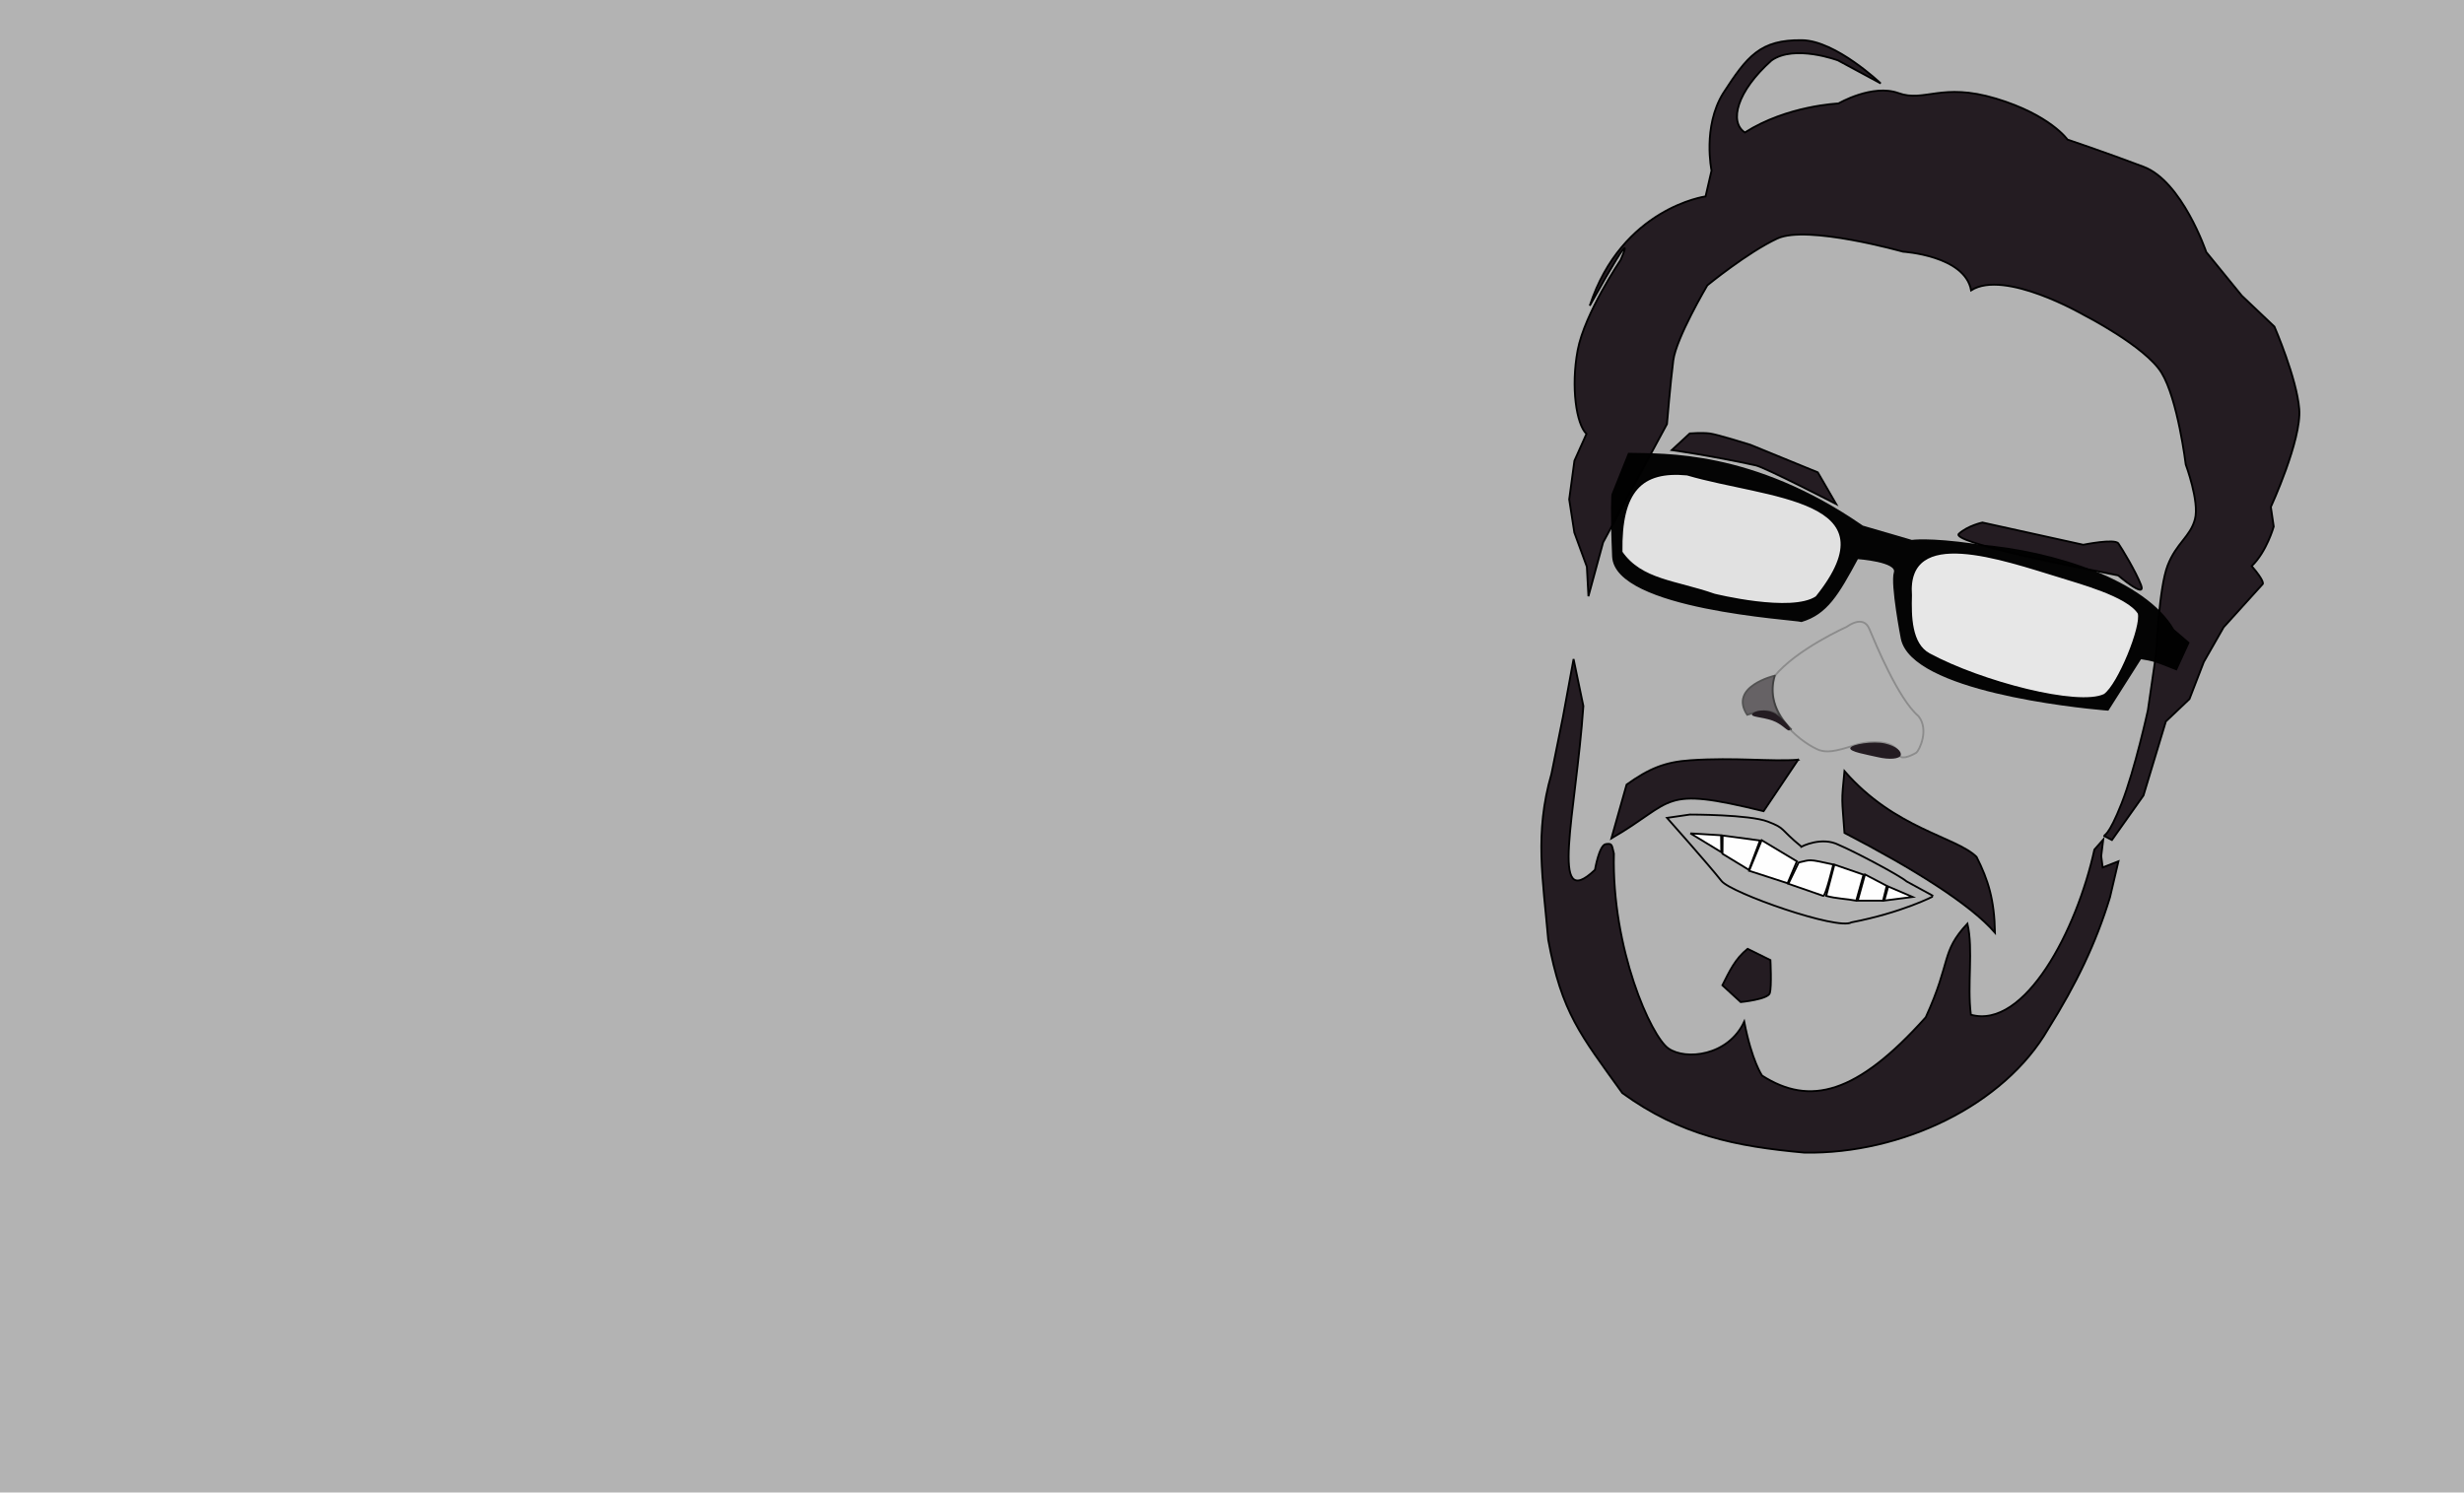
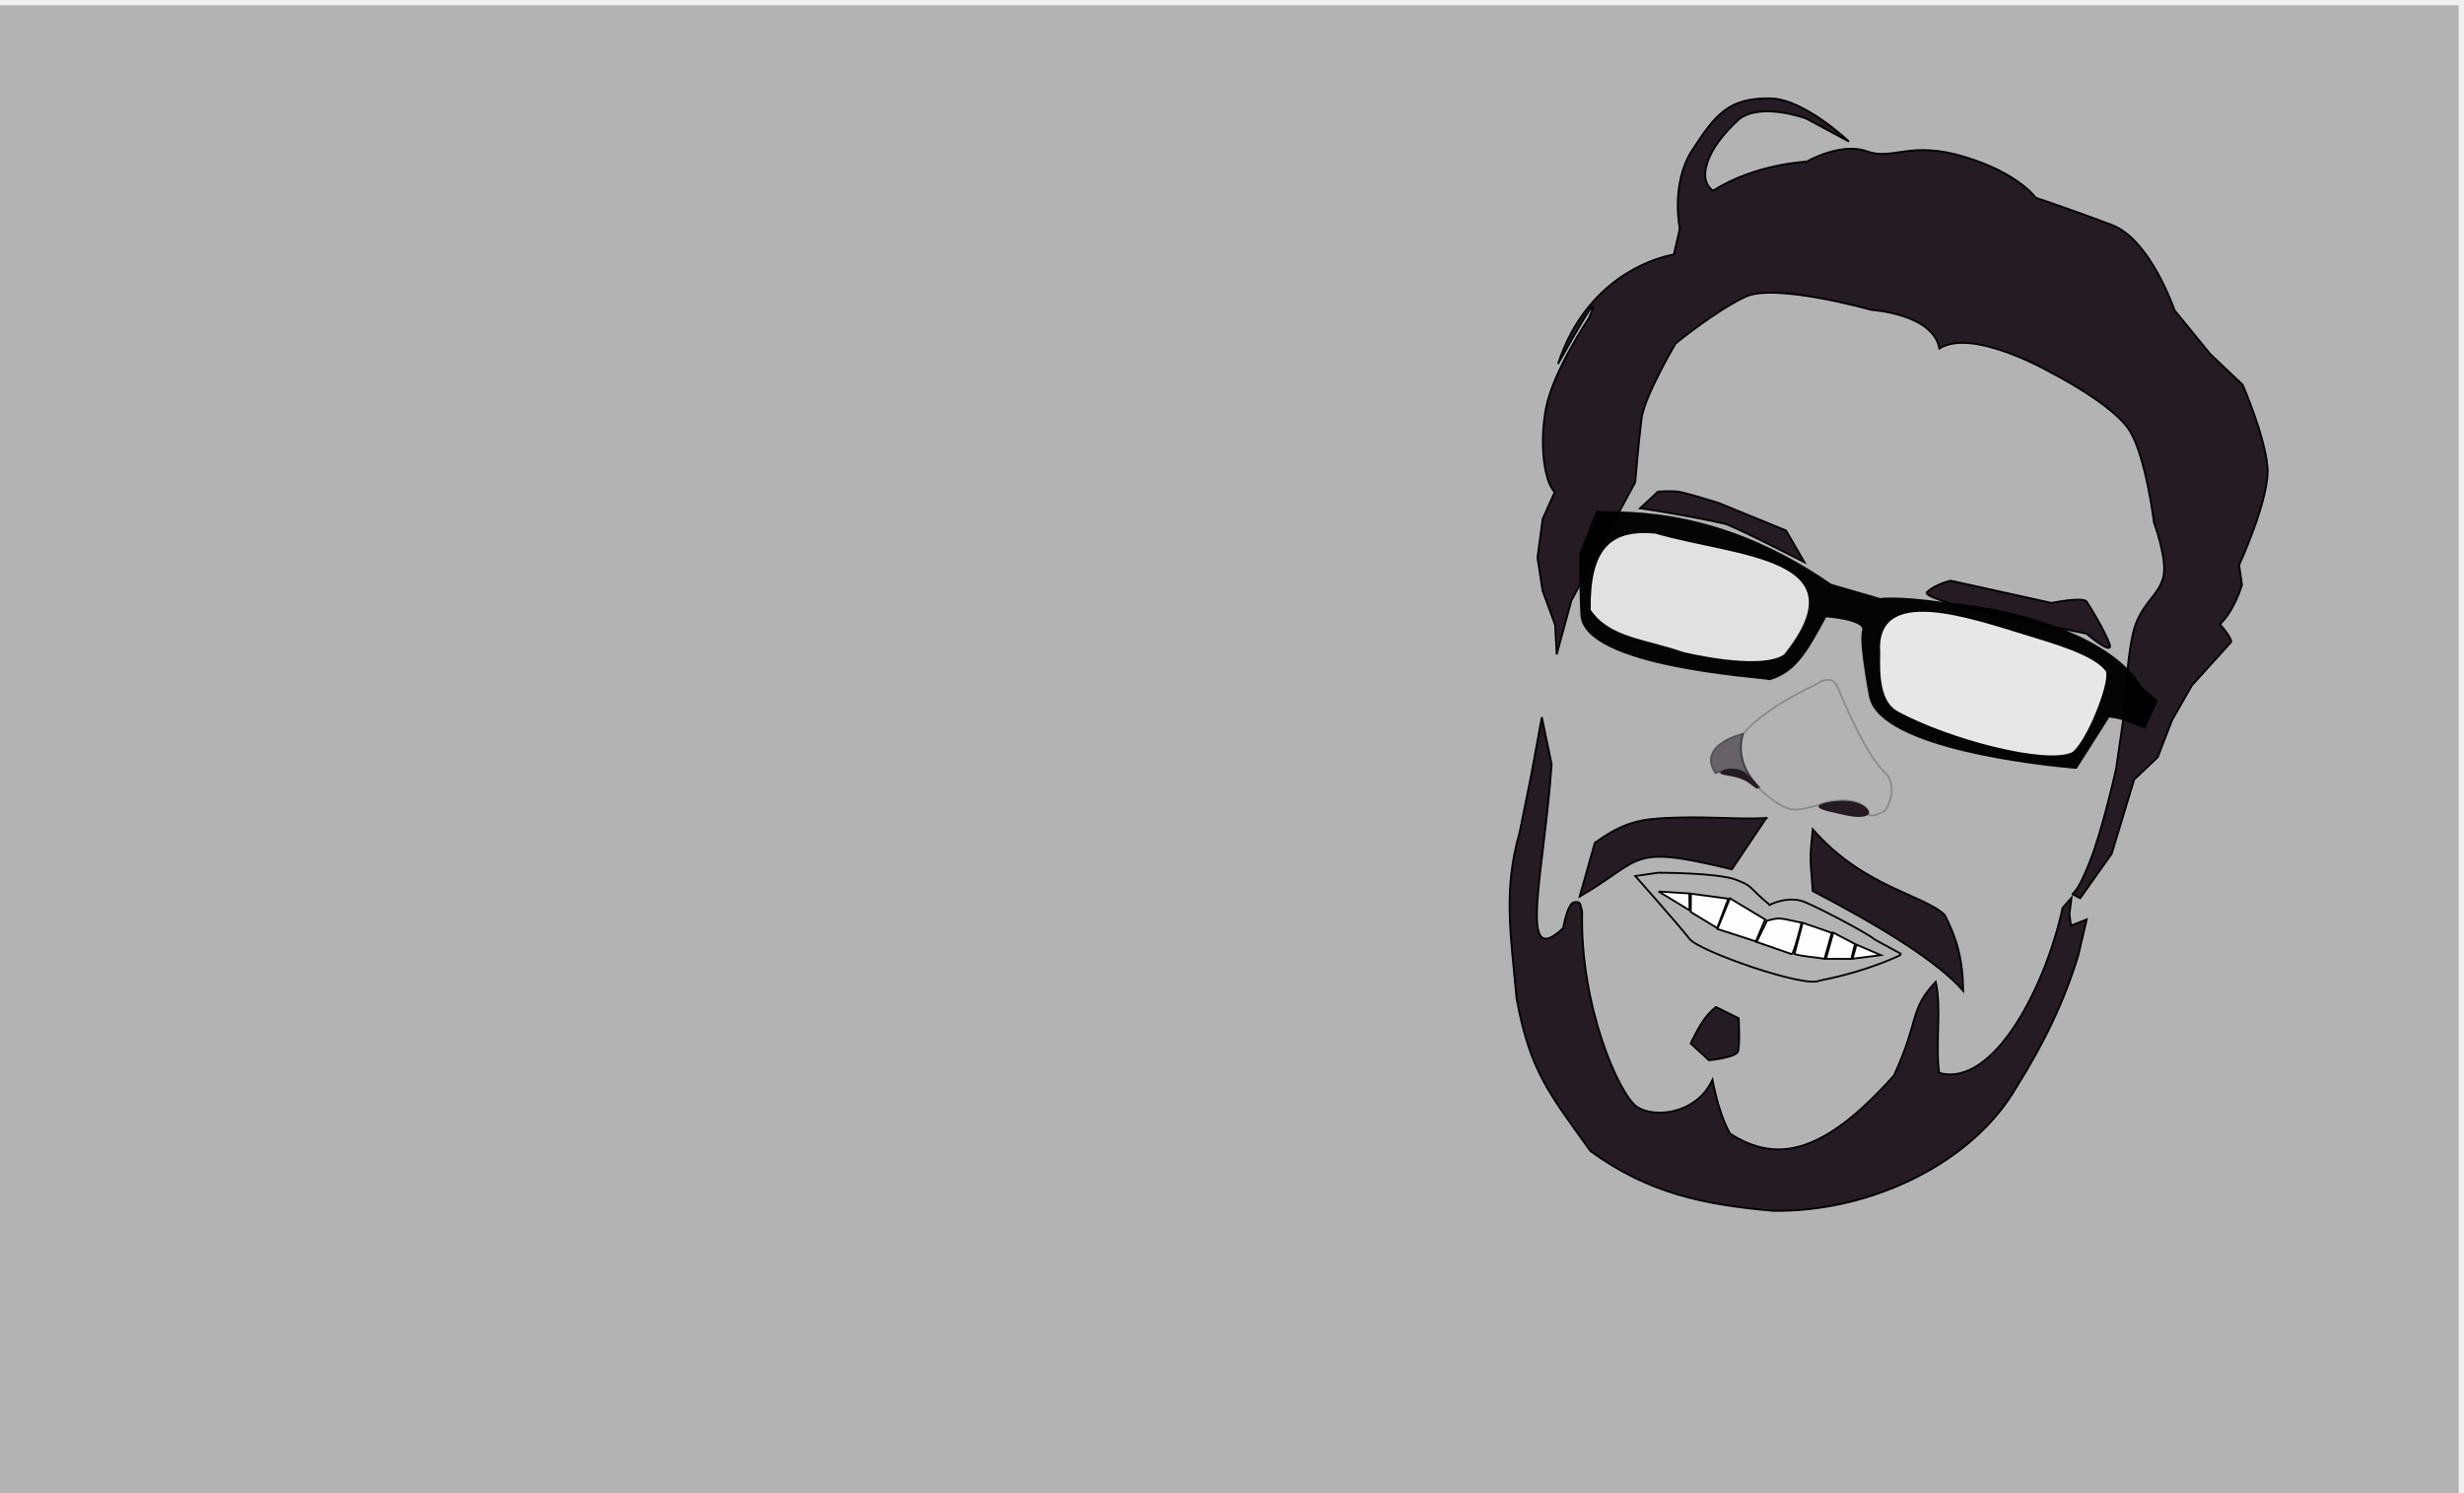
<svg xmlns="http://www.w3.org/2000/svg" width="352.14mm" height="213.311mm" viewBox="0 0 352.14 213.311" version="1.1" id="svg417">
  <defs id="defs411">
    <marker orient="auto" refY="0" refX="0" id="marker5443" style="overflow:visible">
      <path id="path5441" d="M 0,0 5,-5 -12.5,0 5,5 Z" style="fill:#c8b7be;fill-opacity:1;fill-rule:evenodd;stroke:#000000;stroke-width:1pt;stroke-opacity:1" transform="matrix(0.8,0,0,0.8,10,0)" />
    </marker>
  </defs>
  <g id="layer1" transform="translate(-149.0297,-489.1927)">
-     <path id="path2061" d="m 381.252,548.67 c 0.724,-2.021 3.288,-7.052 3.708,-10.623 0,0 3.114,-13.48 9.279,-16.111 11.4,-4.755 21.471,-2.313 32.69,1.185 5.226,2.298 3.336,6.596 7.16,6.241 0,0 9.466,-2.74 14.067,0.278 4.602,3.018 13.005,9.4 13.005,9.4 7.637,9.208 4.019,17.877 1.996,25.664 -1.234,4.628 -2.276,7.527 -4.126,11.04 l -2.445,9.083 -0.633,5.84 5.213,-2.616 -2.663,6.876 c -0.747,2.287 -0.589,6.99 -2.756,10.934 -5.156,9.383 -8.152,17.658 -11.153,19.564 -1.729,7.481 -6.93,14.276 -14.042,15.919 -8.101,7.402 -14.967,7.948 -24.99,7.452 -8.084,-0.739 -18.131,-4.069 -24.378,-13.242 -6.246,-9.173 -9.075,-23.912 -9.075,-23.912 l 0.66,-11.672 c 0,0 1.418,-8.961 1.13,-9.942 -0.288,-0.981 -1.234,-10.529 -0.356,-13.026 6.224,-16.506 8.601,-20.595 7.708,-28.332 z" style="display:inline;fill:#ff7f2a;fill-opacity:1;stroke:#000000;stroke-width:0.265px;stroke-linecap:butt;stroke-linejoin:miter;stroke-opacity:1" />
-     <path id="path2063" d="m 454.311,606.512 c -2.483,1.443 -3.705,2.904 -3.705,2.904 0,0 -3.059,3.526 -1.009,4.585 2.05,1.059 2.902,-4.134 5.283,-4.372 3.306,-3.248 3.096,-4.892 5.321,-6.74 2.207,-1.692 2.47,-5.676 4.708,-10.093 1.11,-3.783 0.133,-4.425 -2.27,-3.565 -9.809,2.926 -4.317,16.665 -8.327,17.281 z" style="display:inline;fill:#ff7f2a;fill-opacity:1;stroke:#000000;stroke-width:0.265px;stroke-linecap:butt;stroke-linejoin:miter;stroke-opacity:1" />
-     <path id="path2065" d="m 371.991,593.237 c 0,0 -3.805,-5.068 -2.994,-11.313 0.408,-3.141 1.926,-5.544 0.54,-8.534 0,0 0.014,-6.527 3.282,-8.027 3.426,-1.056 3.638,4.419 3.638,4.419 z" style="display:inline;fill:#ff7f2a;fill-opacity:1;stroke:#000000;stroke-width:0.265px;stroke-linecap:butt;stroke-linejoin:miter;stroke-opacity:1" />
-     <rect style="display:inline;opacity:1;fill:#b3b3b3;fill-opacity:1;fill-rule:evenodd;stroke:none;stroke-width:1.349;stroke-linejoin:round;stroke-dashoffset:500" id="rect66" width="352.14" height="213.311" x="149.03" y="489.193" />
-     <path id="path2067" d="m 412.98,578.773 c 0,0 -7.202,3.208 -10.342,7.062 -1.664,5.788 4.388,9.8 6.41,10.584 1.035,0.301 2.004,0.3 5.155,-0.749 1.883,-0.627 5.708,-0.739 6.211,1.238 0.104,1.012 1.572,0.403 2.491,-0.133 0.426,-0.357 1.859,-3.27 0.299,-5.226 -2.879,-2.438 -6.141,-10.383 -7.028,-12.479 -0.886,-2.096 -3.197,-0.297 -3.197,-0.297 z" style="display:inline;opacity:0.219;fill:none;fill-opacity:1;stroke:#000000;stroke-width:0.265;stroke-linecap:butt;stroke-linejoin:miter;stroke-miterlimit:4;stroke-dasharray:none;stroke-opacity:1" />
-     <path id="path2069" d="m 402.666,585.772 c 0,0 -6.598,1.535 -3.941,5.583 4.826,-1.604 4.701,0.902 6.344,2.136 -2.615,-2.577 -3.128,-5.327 -2.402,-7.718 z" style="display:inline;opacity:0.536;fill:#241c22;fill-opacity:1;stroke:#000000;stroke-width:0.265;stroke-linecap:butt;stroke-linejoin:miter;stroke-miterlimit:4;stroke-dasharray:none;stroke-opacity:1" />
-     <path id="path2071" d="m 404.806,593.543 c -0.234,0.343 -1.025,-0.855 -2.468,-1.359 -1.584,-0.553 -3.205,-0.487 -2.889,-0.95 0.316,-0.463 1.958,-0.823 3.345,-0.026 0.313,0.18 2.328,1.871 2.012,2.334 z" style="display:inline;fill:#241c22;fill-rule:evenodd;stroke-width:0.265" />
-     <path id="path2073" d="m 420.669,597.133 c -0.147,0.541 -1.6,0.671 -3.245,0.29 -1.645,-0.381 -4.108,-0.775 -3.961,-1.316 0.147,-0.541 3.296,-1.033 4.942,-0.652 1.645,0.381 2.412,1.137 2.265,1.678 z" style="display:inline;fill:#241c22;fill-rule:evenodd;stroke-width:0.265" />
-     <path id="path2077" d="m 370.756,599.803 c -2.453,8.517 -1.211,14.999 -0.464,23.71 1.933,10.483 4.598,13.554 10.59,21.91 8.338,6.029 16.138,7.627 26.049,8.517 13.926,0.229 28.512,-6.787 34.803,-17.656 4.029,-6.439 6.832,-12.27 8.838,-18.822 l 1.214,-5.164 -2.254,0.881 -0.211,-1.625 0.29,-2.359 -1.265,1.437 c -2.506,11.487 -9.931,25.742 -17.651,23.597 -0.554,-4.311 0.375,-9.301 -0.493,-13.021 -3.836,4.125 -2.245,5.285 -5.955,13.386 -9.871,11.04 -16.584,12.703 -23.394,8.335 0,0 -1.46,-2.07 -2.55,-7.708 -2.279,4.91 -8.371,5.558 -10.838,3.824 -2.467,-1.734 -8.109,-14.226 -7.788,-27.849 -0.319,-1.238 -0.212,-1.502 -1.162,-1.352 -0.95,0.15 -1.542,3.676 -1.542,3.676 -6.602,6.287 -2.738,-7.887 -1.658,-23.408 l -1.4,-6.72 -1.523,8.29 z" style="display:inline;opacity:1;fill:#241c22;stroke:#000000;stroke-width:0.265px;stroke-linecap:butt;stroke-linejoin:miter;stroke-opacity:1" />
-     <path id="path2075" d="m 374.023,565.306 -0.732,-4.736 0.745,-5.519 1.722,-3.842 c -1.448,-1.36 -2.245,-6.711 -1.254,-11.969 0.992,-5.258 6.139,-12.892 6.139,-12.892 0,0 2.978,-6.693 -4.415,6.542 4.6,-13.985 16.551,-15.626 16.551,-15.626 l 0.854,-3.693 c 0,0 -1.318,-6.251 1.667,-11.061 3.424,-5.267 5.259,-7.66 11.269,-7.572 4.837,0.071 11.239,6.176 11.239,6.176 l -6.101,-3.288 c 0,0 -6.202,-2.33 -9.504,0.006 -4.935,4.4 -6.105,8.787 -3.804,10.296 6.052,-3.854 13.368,-4.146 13.368,-4.146 0,0 4.842,-2.834 8.579,-1.483 3.736,1.351 6.141,-1.558 13.913,0.774 7.771,2.332 10.246,5.867 10.246,5.867 0,0 5.333,1.791 10.865,3.882 5.532,2.091 8.965,12.198 8.965,12.198 l 5.083,6.237 4.659,4.422 c 0,0 3.202,7.377 3.548,11.796 0.346,4.419 -4.061,13.977 -4.061,13.977 l 0.413,2.801 c 0,0 -0.992,3.577 -3.147,5.65 1.943,2.262 1.574,2.569 1.574,2.569 l -5.588,6.176 -2.832,4.957 -2.048,5.3 -3.374,3.204 -3.2,10.583 -4.508,6.364 -1.193,-0.619 c 0,0 0.687,0.183 2.584,-4.638 1.898,-4.822 3.746,-13.283 3.746,-13.283 l 1.212,-8.332 c 0,0 0.363,-9.123 1.603,-12.344 1.24,-3.221 3.252,-4.131 3.912,-6.641 0.66,-2.51 -1.316,-7.817 -1.316,-7.817 0,0 -1.138,-9.35 -3.468,-13.127 -2.33,-3.777 -11.128,-8.26 -11.128,-8.26 0,0 -11.278,-6.545 -16.076,-3.506 -0.897,-4.983 -9.733,-5.52 -9.733,-5.52 0,0 -13.705,-3.873 -17.967,-1.884 -4.262,1.989 -9.999,6.692 -9.999,6.692 0,0 -4.45,7.513 -4.865,10.735 -0.415,3.222 -0.904,9.094 -0.904,9.094 l -9.127,16.916 -2.095,7.695 -0.225,-4.214 z" style="display:inline;opacity:1;fill:#241c22;stroke:#000000;stroke-width:0.265px;stroke-linecap:butt;stroke-linejoin:miter;stroke-opacity:1" />
-     <path id="path2079" d="m 398.788,624.809 c -1.778,1.418 -2.607,3.235 -3.604,5.211 l 2.617,2.4 c 0,0 3.878,-0.375 4.159,-1.277 0.281,-0.902 0.087,-4.724 0.087,-4.724 z" style="display:inline;opacity:1;fill:#241c22;stroke:#000000;stroke-width:0.265px;stroke-linecap:butt;stroke-linejoin:miter;stroke-opacity:1" />
-     <path id="path2081" d="m 406.011,597.78 -4.939,7.357 c -14.887,-3.646 -12.479,-1.462 -21.752,3.888 l 2.17,-7.684 c 3.226,-2.313 5.496,-3.239 9.111,-3.483 6.461,-0.436 11.512,0.222 15.411,-0.077 z" style="display:inline;opacity:1;fill:#241c22;stroke:#000000;stroke-width:0.265px;stroke-linecap:butt;stroke-linejoin:miter;stroke-opacity:1" />
-     <path id="path2083" d="m 412.632,608.239 c 9.645,5.007 17.951,10.139 21.509,14.262 -0.087,-4.711 -0.954,-7.505 -2.631,-10.831 -2.955,-2.907 -11.696,-3.991 -18.881,-12.266 -0.457,4.637 -0.361,3.703 0.003,8.835 z" style="display:inline;opacity:1;fill:#241c22;stroke:#000000;stroke-width:0.265;stroke-linecap:butt;stroke-linejoin:miter;stroke-miterlimit:4;stroke-dasharray:none;stroke-opacity:1" />
-     <path id="path2085" d="m 408.817,556.705 2.623,4.529 c 0,0 -10.179,-5.237 -11.484,-5.523 -6.406,-1.403 -12.006,-2.186 -12.006,-2.186 l 2.573,-2.383 c 0,0 1.773,-0.139 2.87,0.007 1.097,0.146 5.784,1.612 5.784,1.612 z" style="display:inline;opacity:1;fill:#241c22;stroke:#000000;stroke-width:0.265px;stroke-linecap:butt;stroke-linejoin:miter;stroke-opacity:1" />
-     <path id="path2087" d="m 432.344,563.876 c 0,0 -2.08,0.446 -3.359,1.609 -1.279,1.163 16.296,4.664 16.296,4.664 l 6.464,1.289 c 0,0 4.033,3.446 3.274,1.39 -0.738,-1.931 -2.737,-5.221 -3.243,-5.958 -0.505,-0.737 -5.018,0.186 -5.018,0.186 z" style="display:inline;opacity:1;fill:#241c22;stroke:#000000;stroke-width:0.265px;stroke-linecap:butt;stroke-linejoin:miter;stroke-opacity:1" />
-     <path id="path2089" d="m 461.795,581.066 -1.743,3.796 c -2.956,-1.184 -3.252,-1.305 -5.103,-1.591 l -4.675,7.361 c 0,0 -0.215,-0.016 -0.607,-0.051 -4.075,-0.363 -27.322,-2.749 -28.853,-10.121 0,0 -1.512,-7.777 -0.995,-9.436 0.517,-1.659 -5.345,-2.052 -5.345,-2.052 -2.846,5.287 -4.424,7.903 -7.982,8.99 -1.021,-0.318 -26.616,-1.768 -26.935,-9.238 -0.289,-6.751 -0.101,-8.833 -0.101,-8.833 l 2.34,-5.842 c 4.967,0.125 17.719,-0.479 33.392,10.387 l 7.057,2.06 c 0,0 2.359,-0.384 8.929,0.544 0.184,0.026 0.373,0.054 0.567,0.085 10.849,0.872 23.871,5.123 27.901,12.102 z" style="display:inline;opacity:0.98;fill:#000000;stroke:#000000;stroke-width:0.265px;stroke-linecap:butt;stroke-linejoin:miter;stroke-opacity:1" />
-     <path id="path2091" d="m 422.142,574.268 c -0.084,2.968 -0.055,6.989 2.602,8.425 7.441,4.02 21.321,7.613 25.033,5.817 2.019,-1.391 5.442,-9.848 4.897,-11.675 -1.622,-2.534 -8.539,-4.347 -11.25,-5.218 -8.231,-2.502 -22.028,-7.442 -21.282,2.651 z" style="display:inline;opacity:0.98;fill:#ececec;stroke:#000000;stroke-width:0.265px;stroke-linecap:butt;stroke-linejoin:miter;stroke-opacity:1" />
-     <path id="path2093" d="m 408.622,574.532 c -3.546,2.394 -14.589,-0.349 -14.589,-0.349 -5.558,-1.945 -10.431,-2.004 -13.264,-6.078 -0.146,-8.811 2.87,-11.712 9.378,-11.091 11.536,3.387 29.87,3.317 18.475,17.518 z" style="display:inline;opacity:0.98;fill:#e6e6e6;stroke:#000000;stroke-width:0.265px;stroke-linecap:butt;stroke-linejoin:miter;stroke-opacity:1" />
-     <path id="path2095" d="m 406.479,610.208 c -3.215,-2.625 -2.162,-2.554 -4.792,-3.58 -2.63,-1.026 -11.155,-1.009 -11.155,-1.009 l -3.262,0.473 c 0,0 5.921,6.655 7.789,9.024 1.357,1.721 16.621,7.085 18.571,5.911 7.219,-1.393 11.754,-3.74 11.726,-3.753 l -3.852,-2.102 c -1.031,-0.887 -7.512,-4.303 -9.682,-5.214 -2.464,-1.263 -5.343,0.251 -5.343,0.251 z" style="display:inline;opacity:0.99;fill:#000000;fill-opacity:0;stroke:#000000;stroke-width:0.265px;stroke-linecap:butt;stroke-linejoin:miter;stroke-opacity:1" />
-     <path id="path2097" d="m 399.004,613.655 5.499,1.782 1.329,-3.132 -5.036,-3.025 z" style="display:inline;opacity:0.99;fill:#ffffff;stroke:#000000;stroke-width:0.265px;stroke-linecap:butt;stroke-linejoin:miter;stroke-opacity:1" />
-     <path id="path2099" d="m 394.999,608.58 0.026,2.41 -4.412,-2.683 z" style="display:inline;opacity:0.99;fill:#ffffff;stroke:#000000;stroke-width:0.265px;stroke-linecap:butt;stroke-linejoin:miter;stroke-opacity:1" />
-     <path id="path2101" d="m 395.196,611.226 3.782,2.302 1.577,-4.197 -5.339,-0.715 z" style="display:inline;opacity:0.99;fill:#ffffff;stroke:#000000;stroke-width:0.265px;stroke-linecap:butt;stroke-linejoin:miter;stroke-opacity:1" />
-     <path id="path2103" d="m 406.085,612.472 c 1.804,-0.4 1.242,-0.531 4.951,0.284 0,0 -1.115,4.587 -1.434,4.487 -0.319,-0.099 -4.99,-1.731 -4.99,-1.731 z" style="display:inline;opacity:0.99;fill:#ffffff;stroke:#000000;stroke-width:0.265px;stroke-linecap:butt;stroke-linejoin:miter;stroke-opacity:1" />
-     <path id="path2105" d="m 411.189,612.773 4.164,1.439 -1.037,3.714 c -1.436,-0.27 -2.859,-0.286 -4.3,-0.682 z" style="display:inline;opacity:0.99;fill:#ffffff;stroke:#000000;stroke-width:0.265px;stroke-linecap:butt;stroke-linejoin:miter;stroke-opacity:1" />
-     <path id="path2107" d="m 415.563,614.178 3.107,1.628 -0.527,2.124 -3.617,-0.008 z" style="display:inline;opacity:0.99;fill:#ffffff;stroke:#000000;stroke-width:0.265px;stroke-linecap:butt;stroke-linejoin:miter;stroke-opacity:1" />
-     <path style="display:inline;opacity:0.99;fill:#ffffff;stroke:#000000;stroke-width:0.265px;stroke-linecap:butt;stroke-linejoin:miter;stroke-opacity:1" d="m 418.878,615.9 -0.556,2.014 4.046,-0.517 z" id="path2109" />
+     <path id="path2061" d="m 376.716,556.986 c 0.724,-2.021 3.288,-7.052 3.708,-10.623 0,0 3.114,-13.48 9.279,-16.111 11.4,-4.755 21.471,-2.313 32.69,1.185 5.226,2.298 3.336,6.596 7.16,6.241 0,0 9.466,-2.74 14.067,0.278 4.602,3.018 13.005,9.4 13.005,9.4 7.637,9.208 4.019,17.877 1.996,25.664 -1.234,4.628 -2.276,7.527 -4.126,11.04 l -2.445,9.083 -0.633,5.84 5.213,-2.616 -2.663,6.876 c -0.747,2.287 -0.589,6.99 -2.756,10.934 -5.156,9.383 -8.152,17.658 -11.153,19.564 -1.729,7.481 -6.93,14.276 -14.042,15.919 -8.101,7.402 -14.967,7.948 -24.99,7.452 -8.084,-0.739 -18.131,-4.069 -24.378,-13.242 -6.246,-9.173 -9.075,-23.912 -9.075,-23.912 l 0.66,-11.672 c 0,0 1.418,-8.961 1.13,-9.942 -0.288,-0.981 -1.234,-10.529 -0.356,-13.026 6.224,-16.506 8.601,-20.595 7.708,-28.332 z" style="display:inline;fill:#ff7f2a;fill-opacity:1;stroke:#000000;stroke-width:0.265px;stroke-linecap:butt;stroke-linejoin:miter;stroke-opacity:1" />
+     <path id="path2063" d="m 449.776,614.828 c -2.483,1.443 -3.705,2.904 -3.705,2.904 0,0 -3.059,3.526 -1.009,4.585 2.05,1.059 2.902,-4.134 5.283,-4.372 3.306,-3.248 3.096,-4.892 5.321,-6.74 2.207,-1.692 2.47,-5.676 4.708,-10.093 1.11,-3.783 0.133,-4.425 -2.27,-3.565 -9.809,2.926 -4.317,16.665 -8.327,17.281 z" style="display:inline;fill:#ff7f2a;fill-opacity:1;stroke:#000000;stroke-width:0.265px;stroke-linecap:butt;stroke-linejoin:miter;stroke-opacity:1" />
+     <path id="path2065" d="m 367.455,601.553 c 0,0 -3.805,-5.068 -2.994,-11.313 0.408,-3.141 1.926,-5.544 0.54,-8.534 0,0 0.014,-6.527 3.282,-8.027 3.426,-1.056 3.638,4.419 3.638,4.419 z" style="display:inline;fill:#ff7f2a;fill-opacity:1;stroke:#000000;stroke-width:0.265px;stroke-linecap:butt;stroke-linejoin:miter;stroke-opacity:1" />
+     <rect style="display:inline;opacity:1;fill:#b3b3b3;fill-opacity:1;fill-rule:evenodd;stroke:none;stroke-width:1.349;stroke-linejoin:round;stroke-dashoffset:500" id="rect66" width="352.14" height="213.311" x="148.274" y="489.949" />
+     <path id="path2067" d="m 408.445,587.088 c 0,0 -7.202,3.208 -10.342,7.062 -1.664,5.788 4.388,9.8 6.41,10.584 1.035,0.301 2.004,0.3 5.155,-0.749 1.883,-0.627 5.708,-0.739 6.211,1.238 0.104,1.012 1.572,0.403 2.491,-0.133 0.426,-0.357 1.859,-3.27 0.299,-5.226 -2.879,-2.438 -6.141,-10.383 -7.028,-12.479 -0.886,-2.096 -3.197,-0.297 -3.197,-0.297 z" style="display:inline;opacity:0.219;fill:none;fill-opacity:1;stroke:#000000;stroke-width:0.265;stroke-linecap:butt;stroke-linejoin:miter;stroke-miterlimit:4;stroke-dasharray:none;stroke-opacity:1" />
+     <path id="path2069" d="m 398.13,594.087 c 0,0 -6.598,1.535 -3.941,5.583 4.826,-1.604 4.701,0.902 6.344,2.136 -2.615,-2.577 -3.128,-5.327 -2.402,-7.718 z" style="display:inline;opacity:0.536;fill:#241c22;fill-opacity:1;stroke:#000000;stroke-width:0.265;stroke-linecap:butt;stroke-linejoin:miter;stroke-miterlimit:4;stroke-dasharray:none;stroke-opacity:1" />
+     <path id="path2071" d="m 400.27,601.858 c -0.234,0.343 -1.025,-0.855 -2.468,-1.359 -1.584,-0.553 -3.205,-0.487 -2.889,-0.95 0.316,-0.463 1.958,-0.823 3.345,-0.026 0.313,0.18 2.328,1.871 2.012,2.334 z" style="display:inline;fill:#241c22;fill-rule:evenodd;stroke-width:0.265" />
+     <path id="path2073" d="m 416.133,605.449 c -0.147,0.541 -1.6,0.671 -3.245,0.29 -1.645,-0.381 -4.108,-0.775 -3.961,-1.316 0.147,-0.541 3.296,-1.033 4.942,-0.652 1.645,0.381 2.412,1.137 2.265,1.678 z" style="display:inline;fill:#241c22;fill-rule:evenodd;stroke-width:0.265" />
+     <path id="path2077" d="m 366.22,608.118 c -2.453,8.517 -1.211,14.999 -0.464,23.71 1.933,10.483 4.598,13.554 10.59,21.91 8.338,6.029 16.138,7.627 26.049,8.517 13.926,0.229 28.512,-6.787 34.803,-17.656 4.029,-6.439 6.832,-12.27 8.838,-18.822 l 1.214,-5.164 -2.254,0.881 -0.211,-1.625 0.29,-2.359 -1.265,1.437 c -2.506,11.487 -9.931,25.742 -17.651,23.597 -0.554,-4.311 0.375,-9.301 -0.493,-13.021 -3.836,4.125 -2.245,5.285 -5.955,13.386 -9.871,11.04 -16.584,12.703 -23.394,8.335 0,0 -1.46,-2.07 -2.55,-7.708 -2.279,4.91 -8.371,5.558 -10.838,3.824 -2.467,-1.734 -8.109,-14.226 -7.788,-27.849 -0.319,-1.238 -0.212,-1.502 -1.162,-1.352 -0.95,0.15 -1.542,3.676 -1.542,3.676 -6.602,6.287 -2.738,-7.887 -1.658,-23.408 l -1.4,-6.72 -1.523,8.29 z" style="display:inline;opacity:1;fill:#241c22;stroke:#000000;stroke-width:0.265px;stroke-linecap:butt;stroke-linejoin:miter;stroke-opacity:1" />
+     <path id="path2075" d="m 369.487,573.621 -0.732,-4.736 0.745,-5.519 1.722,-3.842 c -1.448,-1.36 -2.245,-6.711 -1.254,-11.969 0.992,-5.258 6.139,-12.892 6.139,-12.892 0,0 2.978,-6.693 -4.415,6.542 4.6,-13.985 16.551,-15.626 16.551,-15.626 l 0.854,-3.693 c 0,0 -1.318,-6.251 1.667,-11.061 3.424,-5.267 5.259,-7.66 11.269,-7.572 4.837,0.071 11.239,6.176 11.239,6.176 l -6.101,-3.288 c 0,0 -6.202,-2.33 -9.504,0.006 -4.935,4.4 -6.105,8.787 -3.804,10.296 6.052,-3.854 13.368,-4.146 13.368,-4.146 0,0 4.842,-2.834 8.579,-1.483 3.736,1.351 6.141,-1.558 13.913,0.774 7.771,2.332 10.246,5.867 10.246,5.867 0,0 5.333,1.791 10.865,3.882 5.532,2.091 8.965,12.198 8.965,12.198 l 5.083,6.237 4.659,4.422 c 0,0 3.202,7.377 3.548,11.796 0.346,4.419 -4.061,13.977 -4.061,13.977 l 0.413,2.801 c 0,0 -0.992,3.577 -3.147,5.65 1.943,2.262 1.574,2.569 1.574,2.569 l -5.588,6.176 -2.832,4.957 -2.048,5.3 -3.374,3.204 -3.2,10.583 -4.508,6.364 -1.193,-0.619 c 0,0 0.687,0.183 2.584,-4.638 1.898,-4.822 3.746,-13.283 3.746,-13.283 l 1.212,-8.332 c 0,0 0.363,-9.123 1.603,-12.344 1.24,-3.221 3.252,-4.131 3.912,-6.641 0.66,-2.51 -1.316,-7.817 -1.316,-7.817 0,0 -1.138,-9.35 -3.468,-13.127 -2.33,-3.777 -11.128,-8.26 -11.128,-8.26 0,0 -11.278,-6.545 -16.076,-3.506 -0.897,-4.983 -9.733,-5.52 -9.733,-5.52 0,0 -13.705,-3.873 -17.967,-1.884 -4.262,1.989 -9.999,6.692 -9.999,6.692 0,0 -4.45,7.513 -4.865,10.735 -0.415,3.222 -0.904,9.094 -0.904,9.094 l -9.127,16.916 -2.095,7.695 -0.225,-4.214 z" style="display:inline;opacity:1;fill:#241c22;stroke:#000000;stroke-width:0.265px;stroke-linecap:butt;stroke-linejoin:miter;stroke-opacity:1" />
+     <path id="path2079" d="m 394.253,633.125 c -1.778,1.418 -2.607,3.235 -3.604,5.211 l 2.617,2.4 c 0,0 3.878,-0.375 4.159,-1.277 0.281,-0.902 0.087,-4.724 0.087,-4.724 z" style="display:inline;opacity:1;fill:#241c22;stroke:#000000;stroke-width:0.265px;stroke-linecap:butt;stroke-linejoin:miter;stroke-opacity:1" />
+     <path id="path2081" d="m 401.475,606.095 -4.939,7.357 c -14.887,-3.646 -12.479,-1.462 -21.752,3.888 l 2.17,-7.684 c 3.226,-2.313 5.496,-3.239 9.111,-3.483 6.461,-0.436 11.512,0.222 15.411,-0.077 z" style="display:inline;opacity:1;fill:#241c22;stroke:#000000;stroke-width:0.265px;stroke-linecap:butt;stroke-linejoin:miter;stroke-opacity:1" />
+     <path id="path2083" d="m 408.096,616.554 c 9.645,5.007 17.951,10.139 21.509,14.262 -0.087,-4.711 -0.954,-7.505 -2.631,-10.831 -2.955,-2.907 -11.696,-3.991 -18.881,-12.266 -0.457,4.637 -0.361,3.703 0.003,8.835 z" style="display:inline;opacity:1;fill:#241c22;stroke:#000000;stroke-width:0.265;stroke-linecap:butt;stroke-linejoin:miter;stroke-miterlimit:4;stroke-dasharray:none;stroke-opacity:1" />
+     <path id="path2085" d="m 404.282,565.021 2.623,4.529 c 0,0 -10.179,-5.237 -11.484,-5.523 -6.406,-1.403 -12.006,-2.186 -12.006,-2.186 l 2.573,-2.383 c 0,0 1.773,-0.139 2.87,0.007 1.097,0.146 5.784,1.612 5.784,1.612 z" style="display:inline;opacity:1;fill:#241c22;stroke:#000000;stroke-width:0.265px;stroke-linecap:butt;stroke-linejoin:miter;stroke-opacity:1" />
+     <path id="path2087" d="m 427.808,572.191 c 0,0 -2.08,0.446 -3.359,1.609 -1.279,1.163 16.296,4.664 16.296,4.664 l 6.464,1.289 c 0,0 4.033,3.446 3.274,1.39 -0.738,-1.931 -2.737,-5.221 -3.243,-5.958 -0.505,-0.737 -5.018,0.186 -5.018,0.186 z" style="display:inline;opacity:1;fill:#241c22;stroke:#000000;stroke-width:0.265px;stroke-linecap:butt;stroke-linejoin:miter;stroke-opacity:1" />
+     <path id="path2089" d="m 457.259,589.381 -1.743,3.796 c -2.956,-1.184 -3.252,-1.305 -5.103,-1.591 l -4.675,7.361 c 0,0 -0.215,-0.016 -0.607,-0.051 -4.075,-0.363 -27.322,-2.749 -28.853,-10.121 0,0 -1.512,-7.777 -0.995,-9.436 0.517,-1.659 -5.345,-2.052 -5.345,-2.052 -2.846,5.287 -4.424,7.903 -7.982,8.99 -1.021,-0.318 -26.616,-1.768 -26.935,-9.238 -0.289,-6.751 -0.101,-8.833 -0.101,-8.833 l 2.34,-5.842 c 4.967,0.125 17.719,-0.479 33.392,10.387 l 7.057,2.06 c 0,0 2.359,-0.384 8.929,0.544 0.184,0.026 0.373,0.054 0.567,0.085 10.849,0.872 23.871,5.123 27.901,12.102 z" style="display:inline;opacity:0.98;fill:#000000;stroke:#000000;stroke-width:0.265px;stroke-linecap:butt;stroke-linejoin:miter;stroke-opacity:1" />
+     <path id="path2091" d="m 417.606,582.584 c -0.084,2.968 -0.055,6.989 2.602,8.425 7.441,4.02 21.321,7.613 25.033,5.817 2.019,-1.391 5.442,-9.848 4.897,-11.675 -1.622,-2.534 -8.539,-4.347 -11.25,-5.218 -8.231,-2.502 -22.028,-7.442 -21.282,2.651 z" style="display:inline;opacity:0.98;fill:#ececec;stroke:#000000;stroke-width:0.265px;stroke-linecap:butt;stroke-linejoin:miter;stroke-opacity:1" />
+     <path id="path2093" d="m 404.086,582.848 c -3.546,2.394 -14.589,-0.349 -14.589,-0.349 -5.558,-1.945 -10.431,-2.004 -13.264,-6.078 -0.146,-8.811 2.87,-11.712 9.378,-11.091 11.536,3.387 29.87,3.317 18.475,17.518 z" style="display:inline;opacity:0.98;fill:#e6e6e6;stroke:#000000;stroke-width:0.265px;stroke-linecap:butt;stroke-linejoin:miter;stroke-opacity:1" />
+     <path id="path2095" d="m 401.943,618.523 c -3.215,-2.625 -2.162,-2.554 -4.792,-3.58 -2.63,-1.026 -11.155,-1.009 -11.155,-1.009 l -3.262,0.473 c 0,0 5.921,6.655 7.789,9.024 1.357,1.721 16.621,7.085 18.571,5.911 7.219,-1.393 11.754,-3.74 11.726,-3.753 l -3.852,-2.102 c -1.031,-0.887 -7.512,-4.303 -9.682,-5.214 -2.464,-1.263 -5.343,0.251 -5.343,0.251 z" style="display:inline;opacity:0.99;fill:#000000;fill-opacity:0;stroke:#000000;stroke-width:0.265px;stroke-linecap:butt;stroke-linejoin:miter;stroke-opacity:1" />
+     <path id="path2097" d="m 394.469,621.97 5.499,1.782 1.329,-3.132 -5.036,-3.025 z" style="display:inline;opacity:0.99;fill:#ffffff;stroke:#000000;stroke-width:0.265px;stroke-linecap:butt;stroke-linejoin:miter;stroke-opacity:1" />
+     <path id="path2099" d="m 390.463,616.895 0.026,2.41 -4.412,-2.683 z" style="display:inline;opacity:0.99;fill:#ffffff;stroke:#000000;stroke-width:0.265px;stroke-linecap:butt;stroke-linejoin:miter;stroke-opacity:1" />
+     <path id="path2101" d="m 390.66,619.542 3.782,2.302 1.577,-4.197 -5.339,-0.715 z" style="display:inline;opacity:0.99;fill:#ffffff;stroke:#000000;stroke-width:0.265px;stroke-linecap:butt;stroke-linejoin:miter;stroke-opacity:1" />
+     <path id="path2103" d="m 401.549,620.788 c 1.804,-0.4 1.242,-0.531 4.951,0.284 0,0 -1.115,4.587 -1.434,4.487 -0.319,-0.099 -4.99,-1.731 -4.99,-1.731 z" style="display:inline;opacity:0.99;fill:#ffffff;stroke:#000000;stroke-width:0.265px;stroke-linecap:butt;stroke-linejoin:miter;stroke-opacity:1" />
+     <path id="path2105" d="m 406.653,621.088 4.164,1.439 -1.037,3.714 c -1.436,-0.27 -2.859,-0.286 -4.3,-0.682 z" style="display:inline;opacity:0.99;fill:#ffffff;stroke:#000000;stroke-width:0.265px;stroke-linecap:butt;stroke-linejoin:miter;stroke-opacity:1" />
+     <path id="path2107" d="m 411.027,622.493 3.107,1.628 -0.527,2.124 -3.617,-0.008 z" style="display:inline;opacity:0.99;fill:#ffffff;stroke:#000000;stroke-width:0.265px;stroke-linecap:butt;stroke-linejoin:miter;stroke-opacity:1" />
+     <path style="display:inline;opacity:0.99;fill:#ffffff;stroke:#000000;stroke-width:0.265px;stroke-linecap:butt;stroke-linejoin:miter;stroke-opacity:1" d="m 414.342,624.215 -0.556,2.014 4.046,-0.517 z" id="path2109" />
  </g>
</svg>
